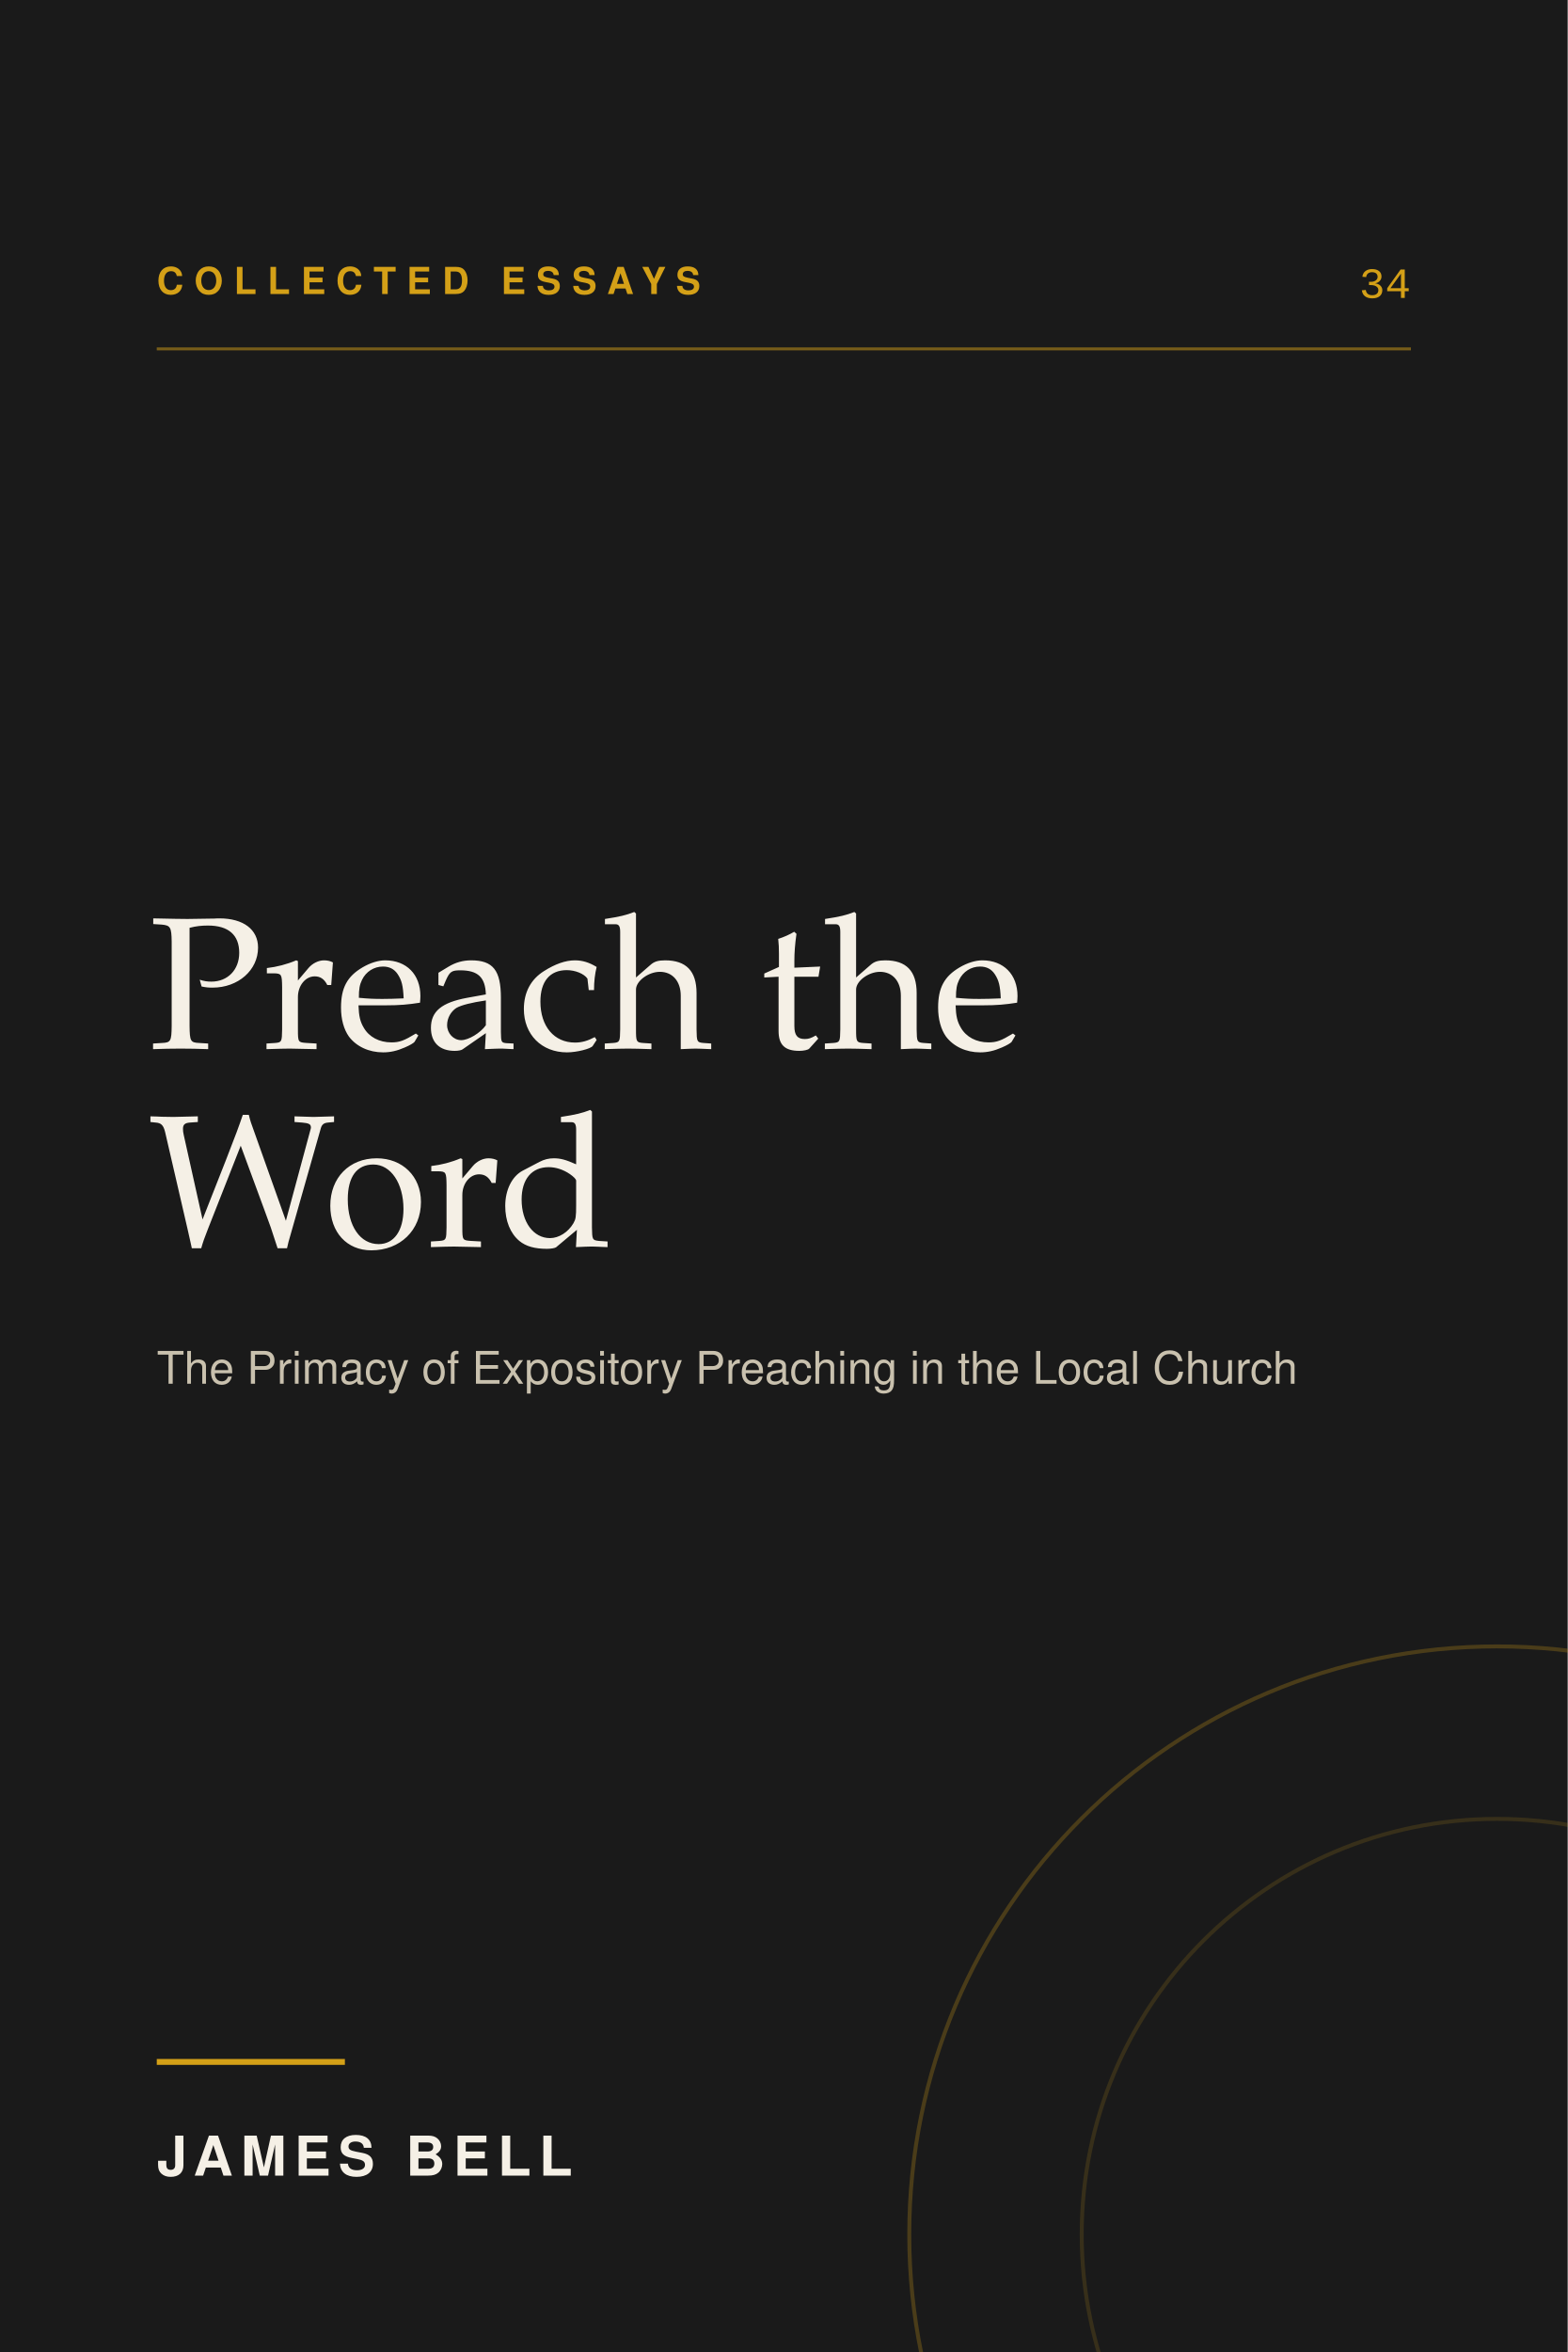
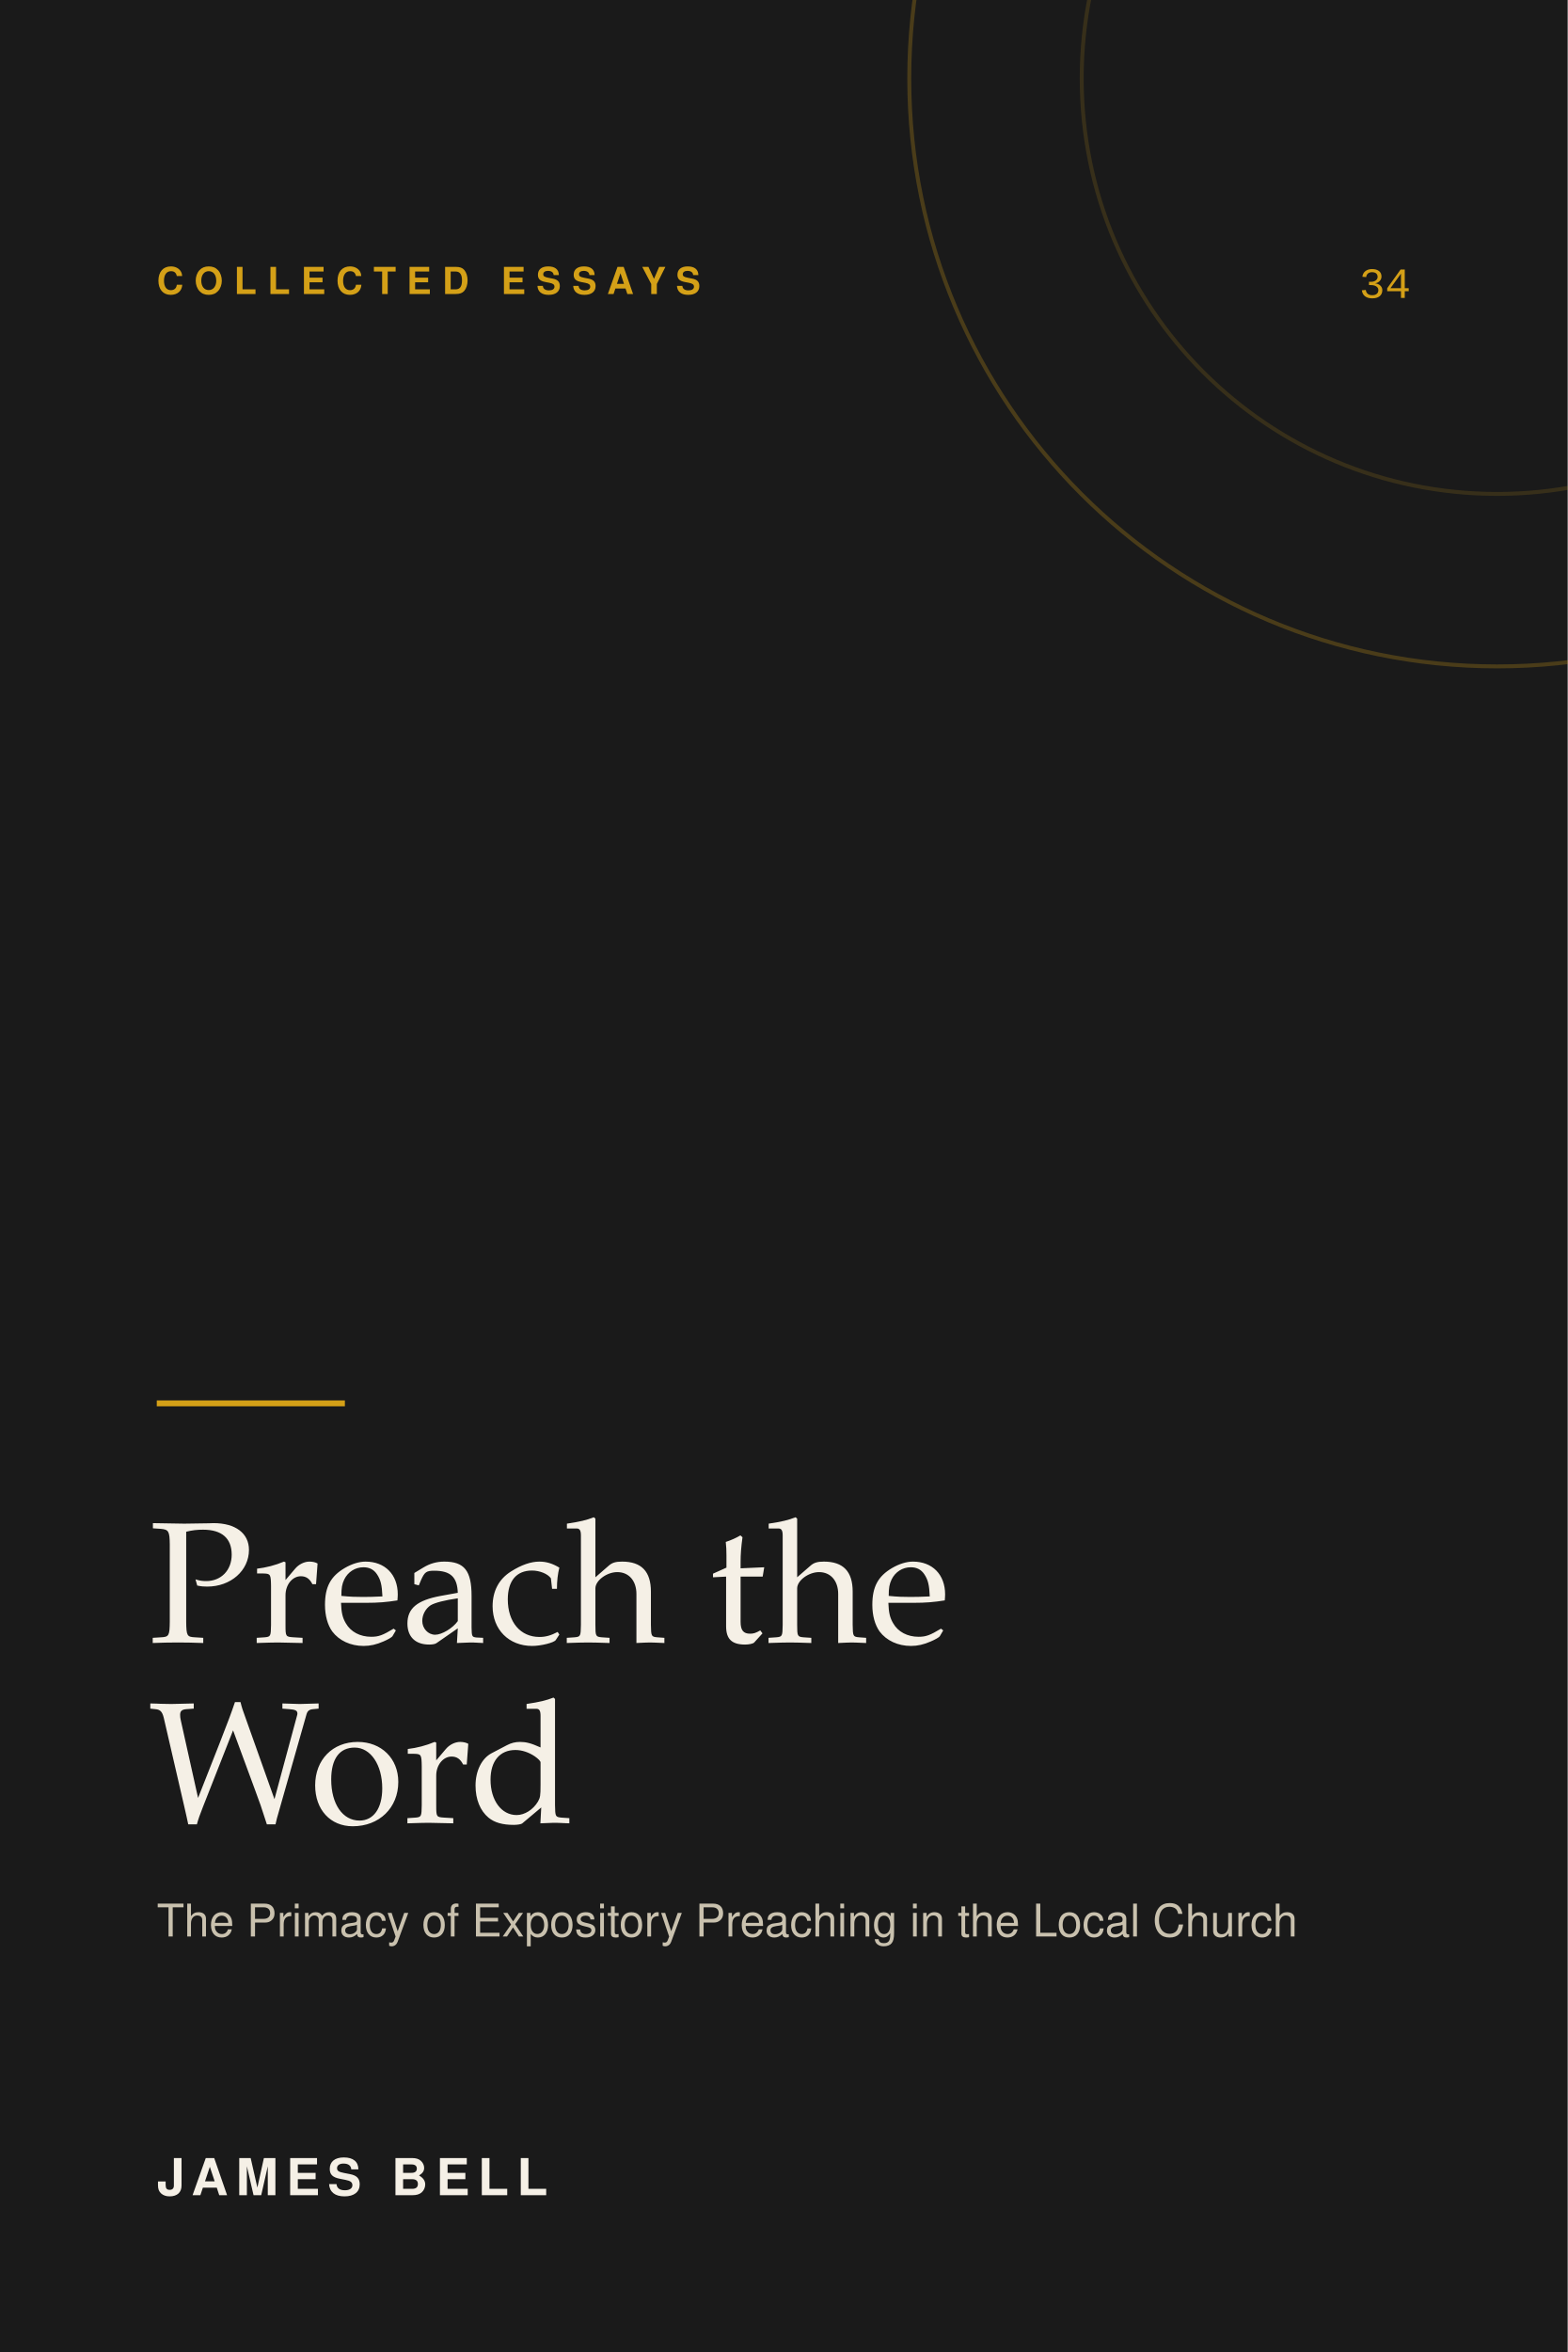
<svg xmlns="http://www.w3.org/2000/svg" width="800" height="1200" viewBox="0 0 800 1200" role="img" aria-label="Preach the Word by James Bell">
  <rect width="800" height="1200" fill="#1A1A1A" />
-   <circle cx="764" cy="1140" r="300" fill="none" stroke="#D4A017" stroke-width="2" opacity="0.26" />
-   <circle cx="764" cy="1140" r="212" fill="none" stroke="#D4A017" stroke-width="2" opacity="0.16" />
+   <circle cx="764" cy="40" r="300" fill="none" stroke="#D4A017" stroke-width="2" opacity="0.26" />
+   <circle cx="764" cy="40" r="212" fill="none" stroke="#D4A017" stroke-width="2" opacity="0.16" />
  <text x="80" y="150" font-family="Helvetica, Arial, sans-serif" font-size="19" letter-spacing="5.5" font-weight="700" fill="#D4A017">COLLECTED ESSAYS</text>
  <text x="720" y="152" text-anchor="end" font-family="'JetBrains Mono', 'Courier New', monospace" font-size="22" fill="#D4A017">34</text>
-   <line x1="80" y1="178" x2="720" y2="178" stroke="#D4A017" stroke-width="1.5" opacity="0.5" />
-   <text x="76" y="535" font-family="Palatino, 'Palatino Linotype', Georgia, serif" font-size="96" font-weight="400" fill="#F5F0E6">Preach the</text>
-   <text x="76" y="636" font-family="Palatino, 'Palatino Linotype', Georgia, serif" font-size="96" font-weight="400" fill="#F5F0E6">Word</text>
-   <text x="80" y="706" font-family="Helvetica, Arial, sans-serif" font-size="23" fill="#C9C1AE">The Primacy of Expository Preaching in the Local Church</text>
-   <line x1="80" y1="1052" x2="176" y2="1052" stroke="#D4A017" stroke-width="3" />
-   <text x="80" y="1110" font-family="Helvetica, Arial, sans-serif" font-size="28" letter-spacing="4" font-weight="700" fill="#F5F0E6">JAMES BELL</text>
+   <line x1="80" y1="716" x2="176" y2="716" stroke="#D4A017" stroke-width="3" />
+   <text x="76" y="838" font-family="Palatino, 'Palatino Linotype', Georgia, serif" font-size="88" fill="#F5F0E6">Preach the</text>
+   <text x="76" y="930" font-family="Palatino, 'Palatino Linotype', Georgia, serif" font-size="88" fill="#F5F0E6">Word</text>
+   <text x="80" y="988" font-family="Helvetica, Arial, sans-serif" font-size="23" fill="#C9C1AE">The Primacy of Expository Preaching in the Local Church</text>
+   <text x="80" y="1120" font-family="Helvetica, Arial, sans-serif" font-size="26" letter-spacing="4" font-weight="700" fill="#F5F0E6">JAMES BELL</text>
</svg>
